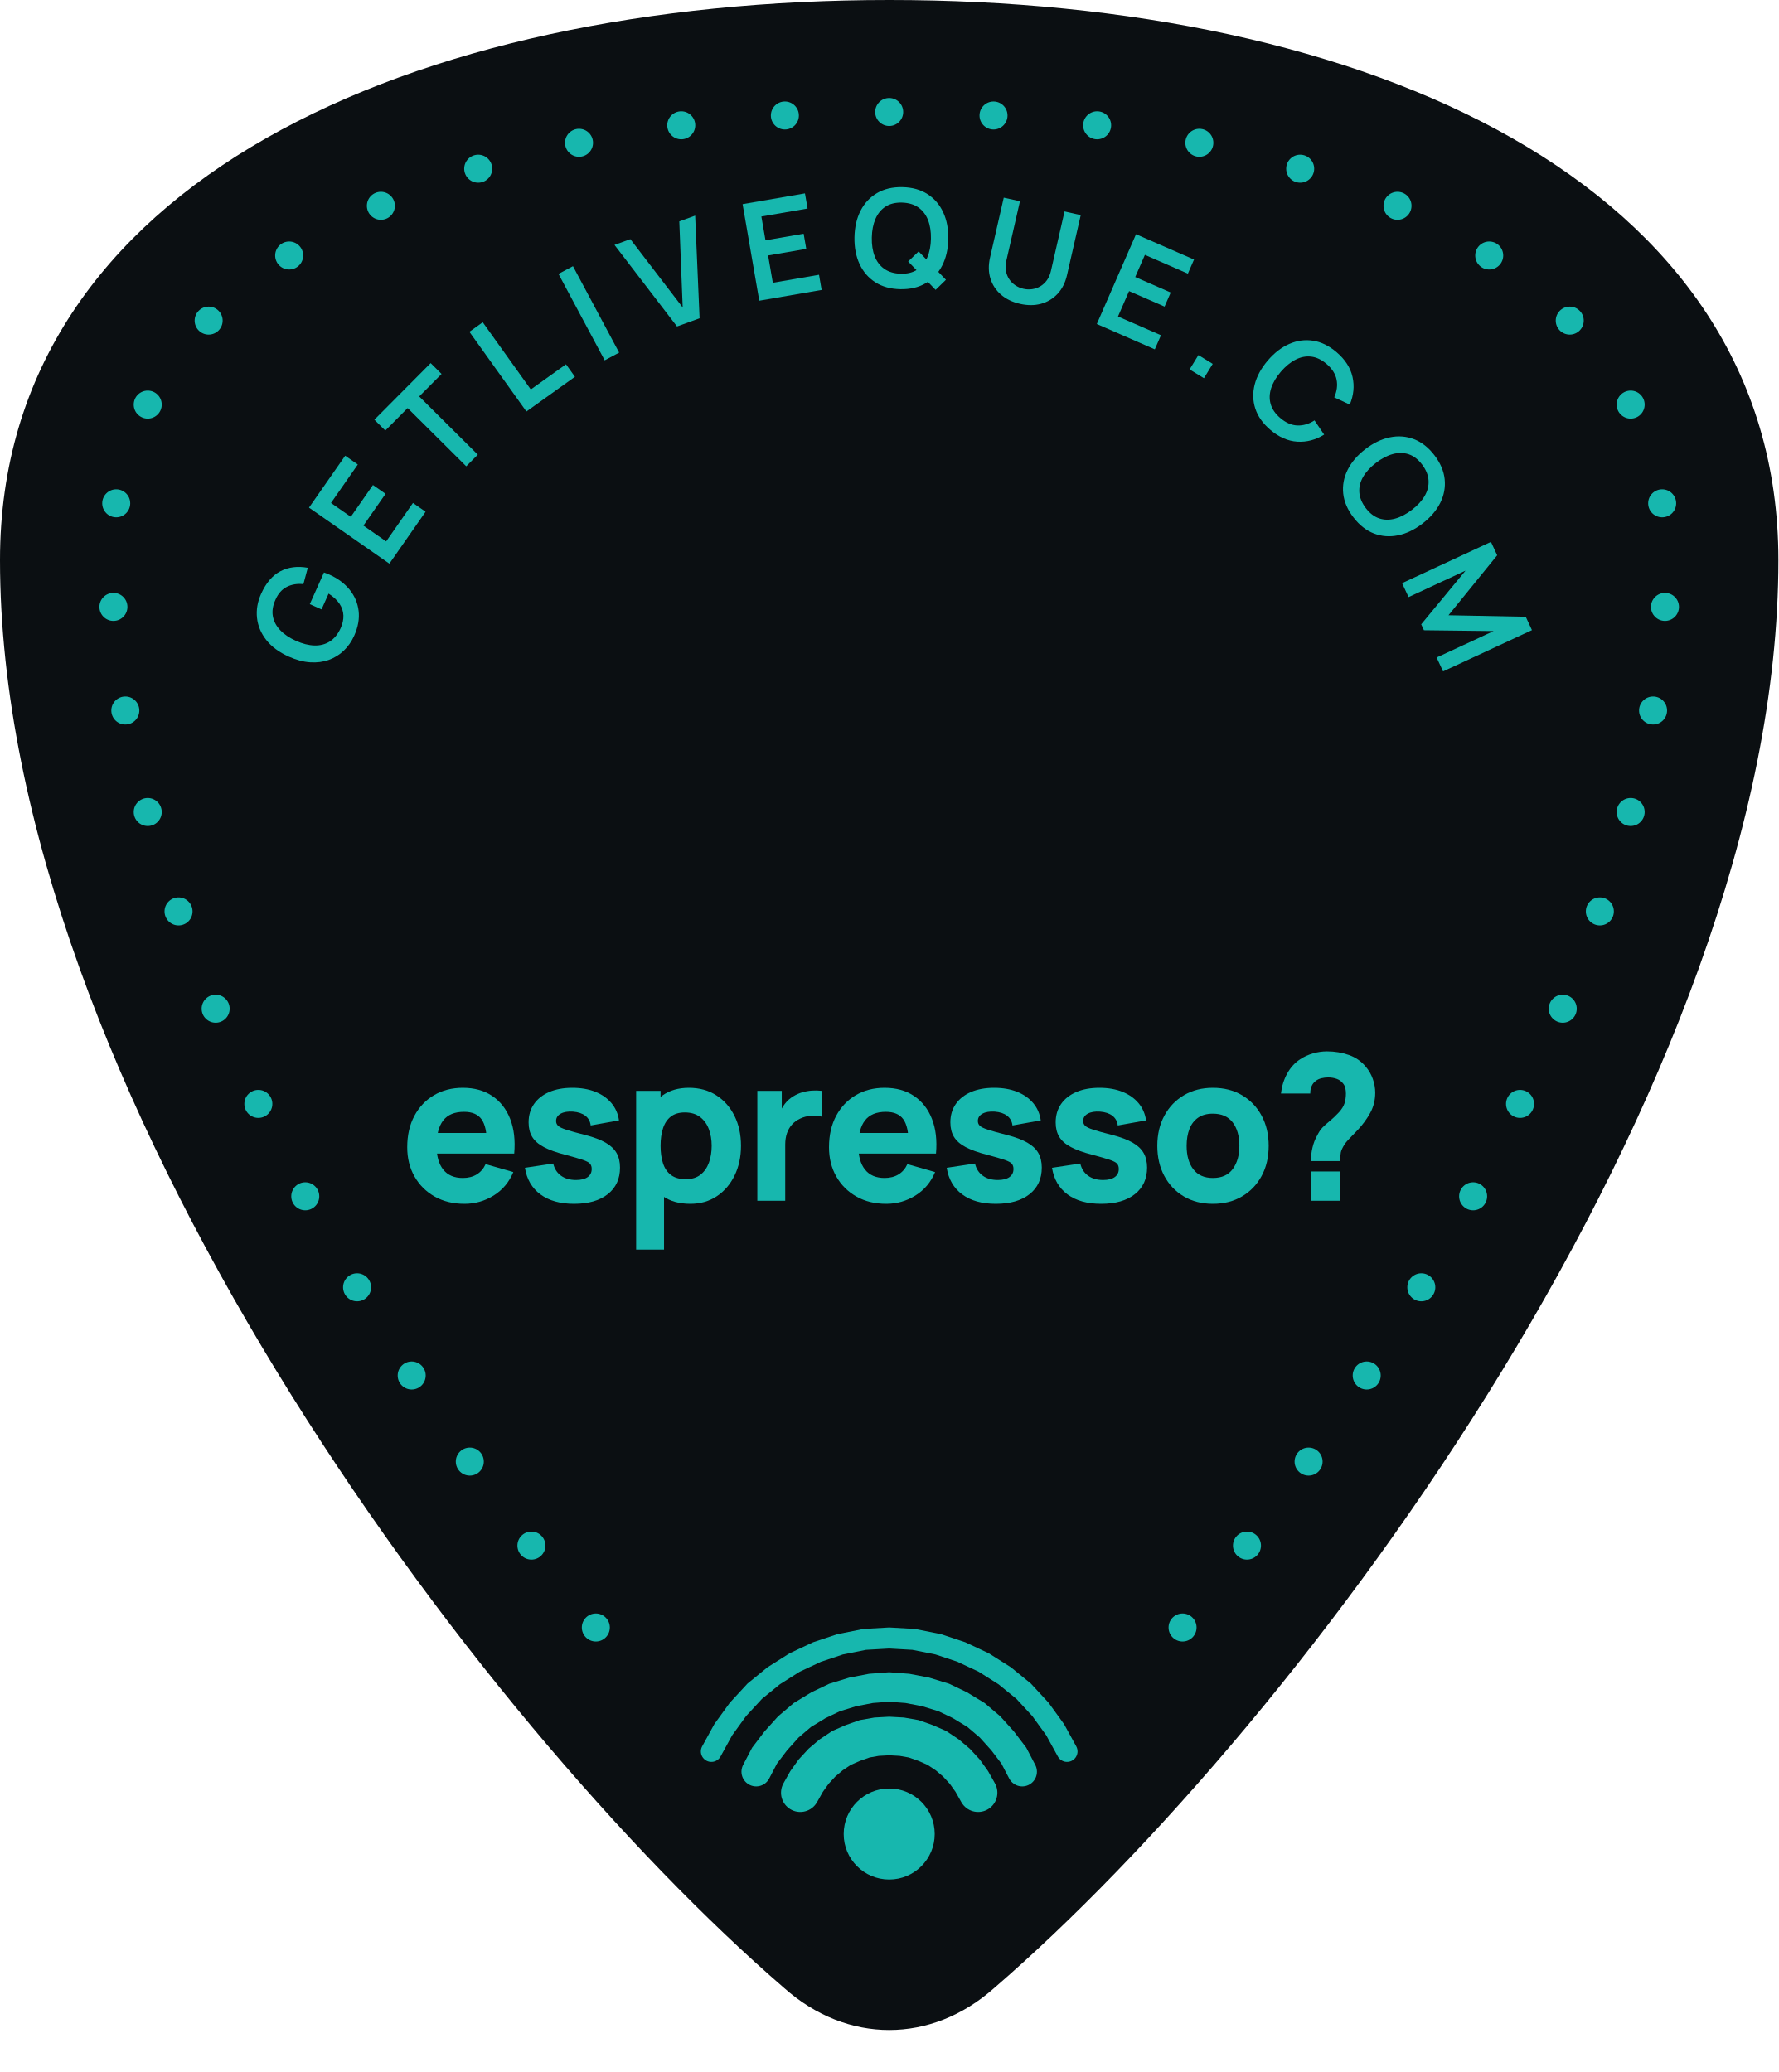
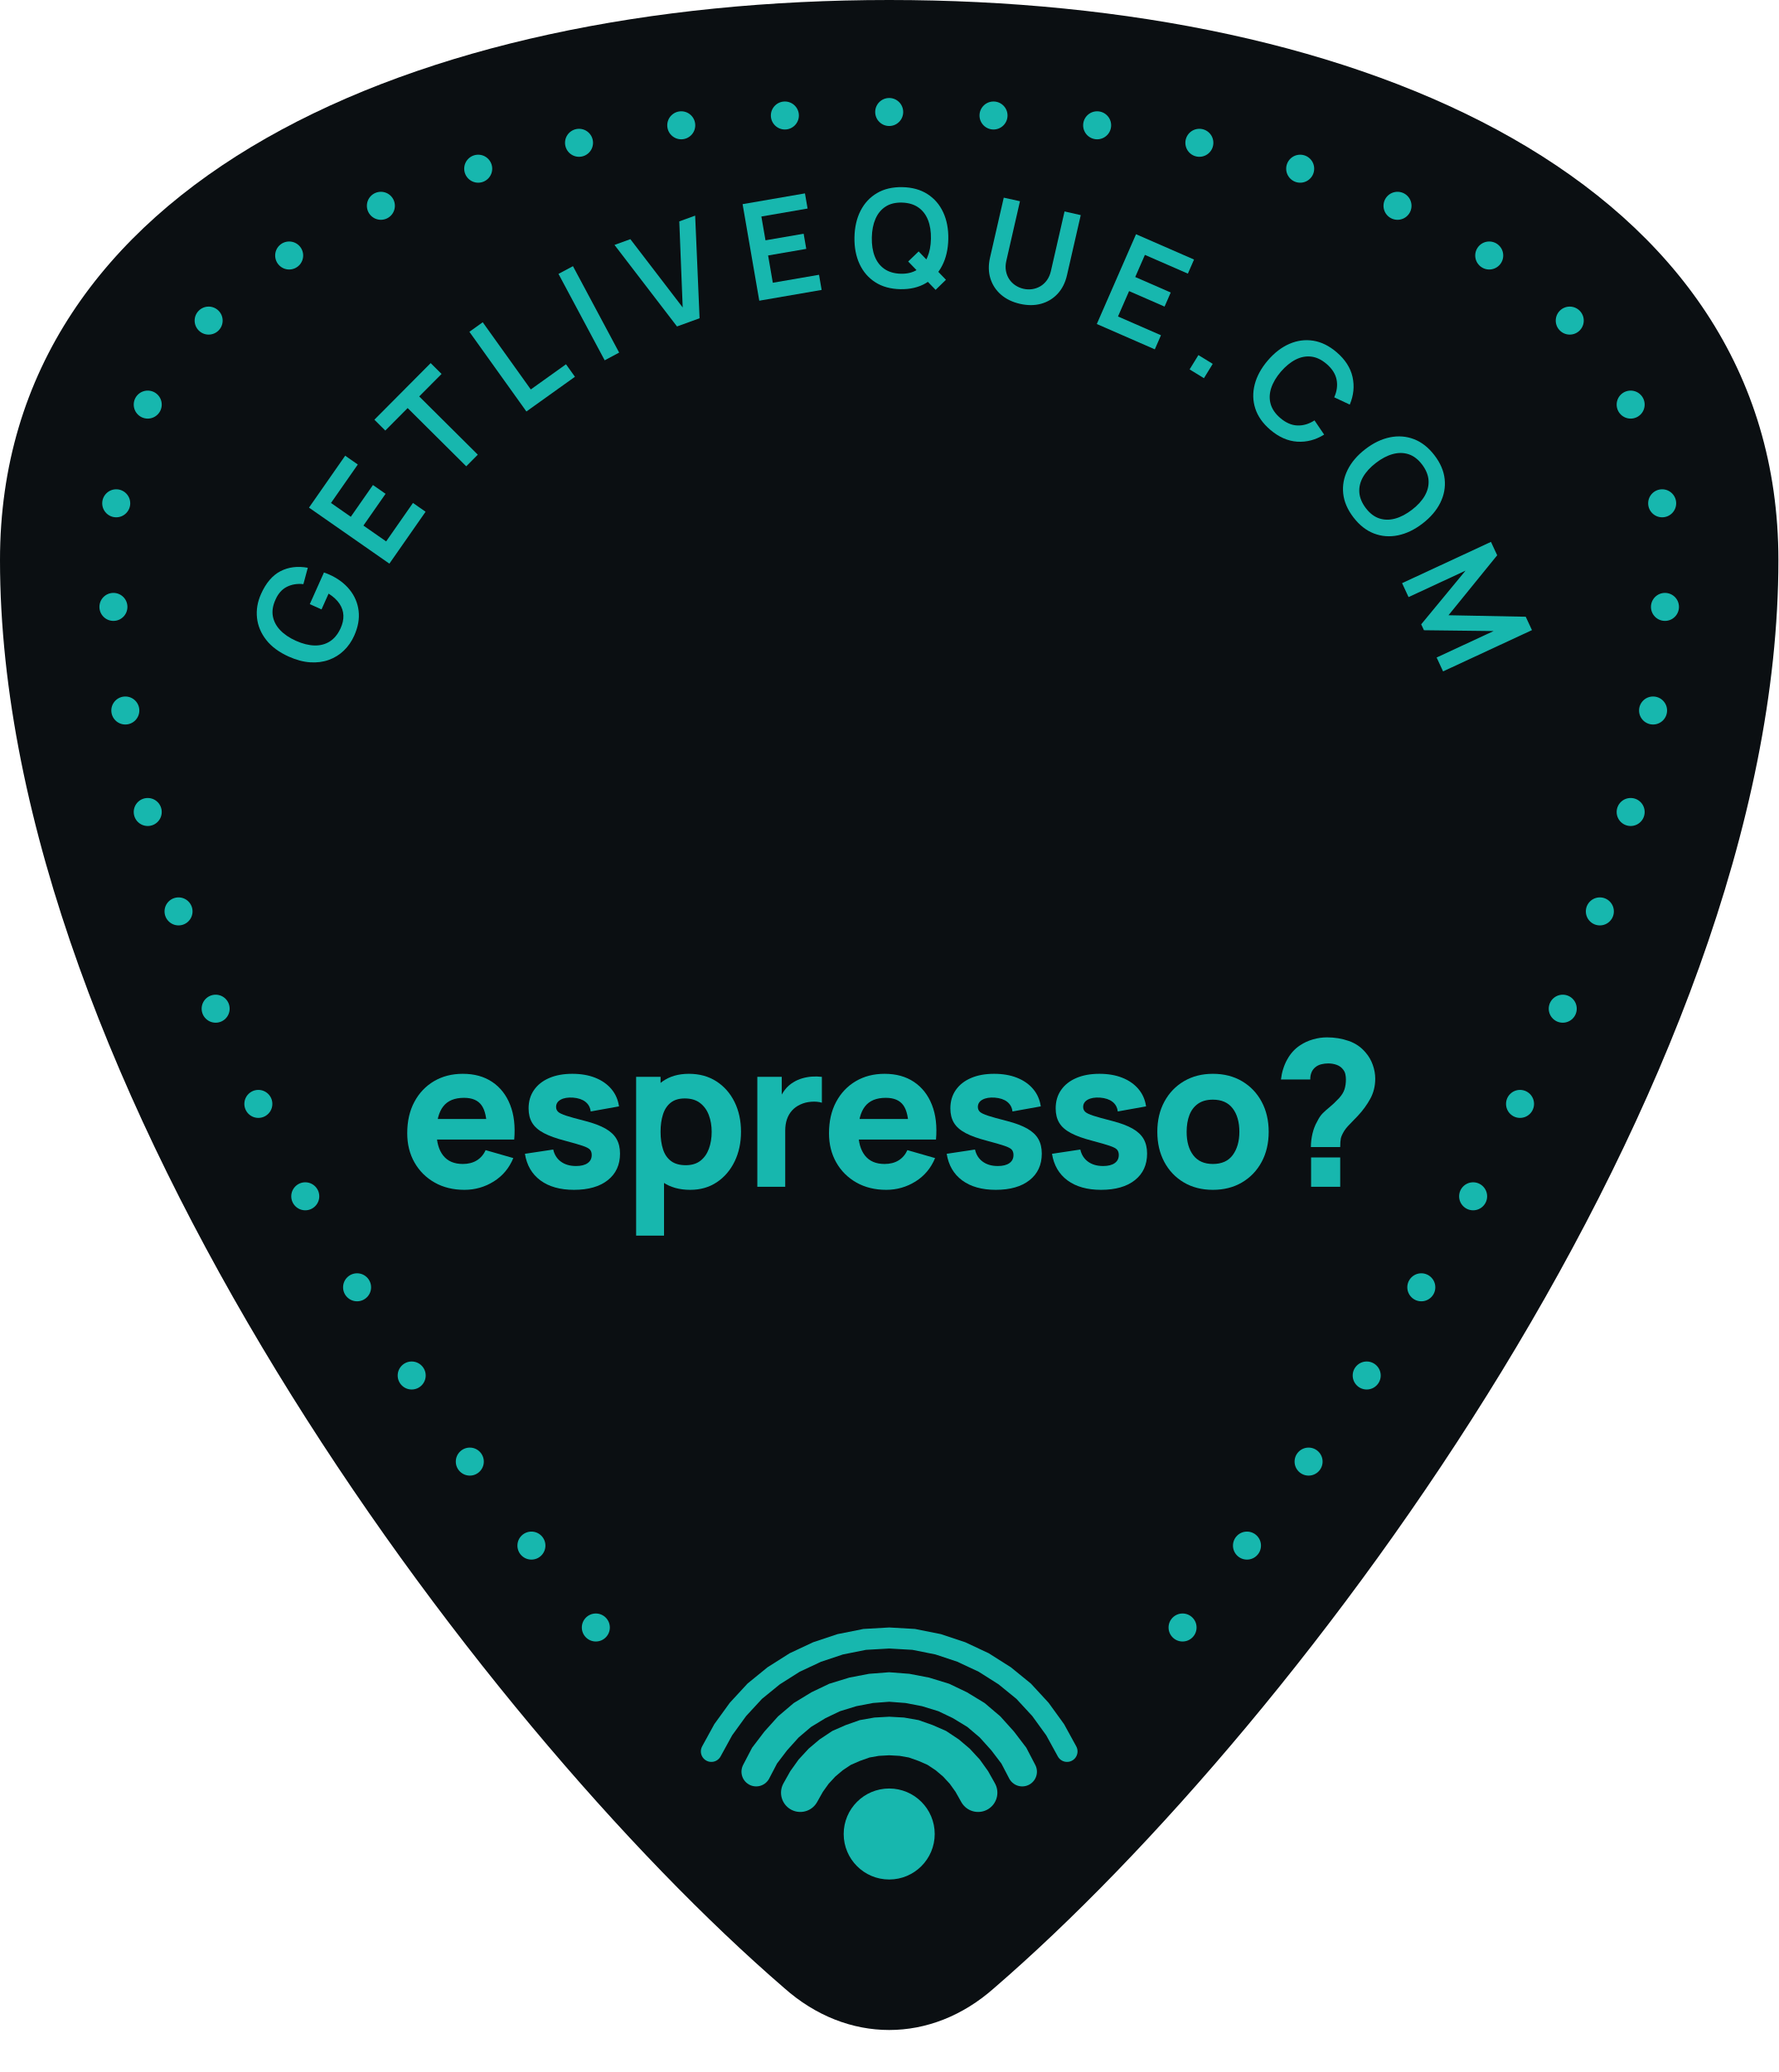
<svg xmlns="http://www.w3.org/2000/svg" viewBox="0 0 25.4 29.6" width="25.4mm" height="29.6mm">
  <defs>
    <clipPath id="pk">
      <path d="M 12.7 0.0 C 19.5 0.0 25.4 2.6 25.4 8.0 C 25.4 15.5 18.6 24.6 14.2 28.4 C 13.3 29.2 12.1 29.2 11.2 28.4 C 6.8 24.6 0.0 15.5 0.0 8.0 C 0.0 2.6 5.9 0.0 12.7 0.0 Z" />
    </clipPath>
  </defs>
  <path d="M 12.7 0.0 C 19.5 0.0 25.4 2.6 25.4 8.0 C 25.4 15.5 18.6 24.6 14.2 28.4 C 13.3 29.2 12.1 29.2 11.2 28.4 C 6.8 24.6 0.0 15.5 0.0 8.0 C 0.0 2.6 5.9 0.0 12.7 0.0 Z" fill="#0B0F12" />
  <g clip-path="url(#pk)">
    <circle cx="12.70" cy="1.60" r="0.2" fill="#17B7AE" />
    <circle cx="14.19" cy="1.65" r="0.2" fill="#17B7AE" />
    <circle cx="15.67" cy="1.79" r="0.2" fill="#17B7AE" />
    <circle cx="17.13" cy="2.04" r="0.2" fill="#17B7AE" />
    <circle cx="18.57" cy="2.41" r="0.2" fill="#17B7AE" />
    <circle cx="19.96" cy="2.94" r="0.2" fill="#17B7AE" />
    <circle cx="21.27" cy="3.65" r="0.2" fill="#17B7AE" />
    <circle cx="22.42" cy="4.58" r="0.2" fill="#17B7AE" />
    <circle cx="23.29" cy="5.78" r="0.2" fill="#17B7AE" />
    <circle cx="23.74" cy="7.19" r="0.2" fill="#17B7AE" />
    <circle cx="23.78" cy="8.67" r="0.2" fill="#17B7AE" />
    <circle cx="23.61" cy="10.15" r="0.2" fill="#17B7AE" />
    <circle cx="23.29" cy="11.60" r="0.2" fill="#17B7AE" />
    <circle cx="22.85" cy="13.02" r="0.2" fill="#17B7AE" />
    <circle cx="22.32" cy="14.41" r="0.2" fill="#17B7AE" />
    <circle cx="21.71" cy="15.77" r="0.2" fill="#17B7AE" />
    <circle cx="21.04" cy="17.09" r="0.2" fill="#17B7AE" />
    <circle cx="20.30" cy="18.39" r="0.2" fill="#17B7AE" />
    <circle cx="19.52" cy="19.65" r="0.2" fill="#17B7AE" />
    <circle cx="18.69" cy="20.88" r="0.2" fill="#17B7AE" />
    <circle cx="17.81" cy="22.08" r="0.2" fill="#17B7AE" />
    <circle cx="16.89" cy="23.25" r="0.2" fill="#17B7AE" />
    <circle cx="8.51" cy="23.25" r="0.2" fill="#17B7AE" />
    <circle cx="7.59" cy="22.08" r="0.2" fill="#17B7AE" />
    <circle cx="6.71" cy="20.88" r="0.2" fill="#17B7AE" />
    <circle cx="5.88" cy="19.65" r="0.2" fill="#17B7AE" />
    <circle cx="5.10" cy="18.39" r="0.2" fill="#17B7AE" />
    <circle cx="4.36" cy="17.09" r="0.2" fill="#17B7AE" />
    <circle cx="3.69" cy="15.77" r="0.2" fill="#17B7AE" />
    <circle cx="3.08" cy="14.41" r="0.2" fill="#17B7AE" />
    <circle cx="2.55" cy="13.02" r="0.2" fill="#17B7AE" />
    <circle cx="2.11" cy="11.60" r="0.2" fill="#17B7AE" />
    <circle cx="1.79" cy="10.15" r="0.2" fill="#17B7AE" />
    <circle cx="1.62" cy="8.67" r="0.2" fill="#17B7AE" />
    <circle cx="1.66" cy="7.19" r="0.2" fill="#17B7AE" />
    <circle cx="2.11" cy="5.78" r="0.2" fill="#17B7AE" />
    <circle cx="2.98" cy="4.58" r="0.2" fill="#17B7AE" />
    <circle cx="4.13" cy="3.65" r="0.2" fill="#17B7AE" />
    <circle cx="5.44" cy="2.94" r="0.2" fill="#17B7AE" />
    <circle cx="6.83" cy="2.41" r="0.2" fill="#17B7AE" />
    <circle cx="8.27" cy="2.04" r="0.2" fill="#17B7AE" />
    <circle cx="9.73" cy="1.79" r="0.2" fill="#17B7AE" />
    <circle cx="11.21" cy="1.65" r="0.2" fill="#17B7AE" />
    <path d="M11.43 25.61 L11.52 25.45 L11.62 25.31 L11.74 25.18 L11.87 25.07 L12.02 24.97 L12.18 24.90 L12.35 24.84 L12.52 24.81 L12.70 24.80 L12.88 24.81 L13.05 24.84 L13.22 24.90 L13.38 24.97 L13.53 25.07 L13.66 25.18 L13.78 25.31 L13.88 25.45 L13.97 25.61" fill="none" stroke="#17B7AE" stroke-width="0.55" stroke-linecap="round" />
    <path d="M10.80 25.31 L10.92 25.08 L11.08 24.87 L11.26 24.67 L11.46 24.50 L11.69 24.36 L11.92 24.25 L12.18 24.17 L12.44 24.12 L12.70 24.10 L12.96 24.12 L13.22 24.17 L13.48 24.25 L13.71 24.36 L13.94 24.50 L14.14 24.67 L14.32 24.87 L14.48 25.08 L14.60 25.31" fill="none" stroke="#17B7AE" stroke-width="0.42" stroke-linecap="round" />
    <path d="M10.16 25.02 L10.33 24.71 L10.54 24.42 L10.78 24.16 L11.05 23.94 L11.35 23.75 L11.67 23.60 L12.00 23.49 L12.35 23.42 L12.70 23.40 L13.05 23.42 L13.40 23.49 L13.73 23.60 L14.05 23.75 L14.35 23.94 L14.62 24.16 L14.86 24.42 L15.07 24.71 L15.24 25.02" fill="none" stroke="#17B7AE" stroke-width="0.3" stroke-linecap="round" />
    <circle cx="12.7" cy="26.2" r="0.65" fill="#17B7AE" />
    <g transform="translate(5.032 9.070) rotate(-65.90)">
      <path transform="translate(-0.712 0) scale(0.000972 -0.000972)" d="M734 -30Q594 -30 471.5 19.5Q349 69 256.5 165.0Q164 261 112.0 400.5Q60 540 60 720Q60 956 148.0 1123.5Q236 1291 389.0 1380.5Q542 1470 734 1470Q1000 1470 1155.5 1346.5Q1311 1223 1366 1000L1120 961Q1079 1089 986.0 1165.5Q893 1242 749 1242Q604 1244 508.0 1179.0Q412 1114 363.5 996.0Q315 878 315 720Q315 562 363.0 445.5Q411 329 507.5 264.0Q604 199 749 197Q858 196 940.0 236.5Q1022 277 1074.0 359.5Q1126 442 1144 566H890V755H1400Q1402 739 1403.0 708.0Q1404 677 1404 671Q1404 467 1323.5 308.5Q1243 150 1093.0 60.0Q943 -30 734 -30Z" fill="#17B7AE" />
    </g>
    <g transform="translate(5.809 7.697) rotate(-55.12)">
      <path transform="translate(-0.569 0) scale(0.000972 -0.000972)" d="M140 0V1440H1070V1214H381V859H950V633H381V226H1070V0Z" fill="#17B7AE" />
    </g>
    <g transform="translate(6.742 6.578) rotate(-45.17)">
      <path transform="translate(-0.590 0) scale(0.000972 -0.000972)" d="M486 0V1214H20V1440H1193V1214H727V0Z" fill="#17B7AE" />
    </g>
    <g transform="translate(7.814 5.667) rotate(-35.57)">
      <path transform="translate(-0.519 0) scale(0.000972 -0.000972)" d="M160 0V1440H401V226H1037V0Z" fill="#17B7AE" />
    </g>
    <g transform="translate(8.740 5.092) rotate(-28.12)">
      <path transform="translate(-0.273 0) scale(0.000972 -0.000972)" d="M160 0V1440H401V0Z" fill="#17B7AE" />
    </g>
    <g transform="translate(9.831 4.605) rotate(-19.97)">
      <path transform="translate(-0.623 0) scale(0.000972 -0.000972)" d="M464 0 10 1440H258L638 234L1023 1440H1271L817 0Z" fill="#17B7AE" />
    </g>
    <g transform="translate(11.271 4.222) rotate(-9.80)">
      <path transform="translate(-0.569 0) scale(0.000972 -0.000972)" d="M140 0V1440H1070V1214H381V859H950V633H381V226H1070V0Z" fill="#17B7AE" />
    </g>
    <g transform="translate(12.861 4.102) rotate(1.10)">
      <path transform="translate(-0.729 0) scale(0.000972 -0.000972)" d="M1267 -30 856 379 1007 530 1416 121ZM749 -30Q533 -30 379.0 64.5Q225 159 142.5 328.0Q60 497 60 720Q60 943 142.5 1112.0Q225 1281 379.0 1375.5Q533 1470 749 1470Q965 1470 1119.5 1375.5Q1274 1281 1356.5 1112.0Q1439 943 1439 720Q1439 497 1356.5 328.0Q1274 159 1119.5 64.5Q965 -30 749 -30ZM749 197Q894 196 990.5 261.0Q1087 326 1135.5 444.0Q1184 562 1184 720Q1184 878 1135.5 994.5Q1087 1111 990.5 1176.0Q894 1241 749 1243Q604 1244 508.0 1179.0Q412 1114 363.5 996.0Q315 878 315 720Q315 562 363.0 445.5Q411 329 507.5 264.0Q604 199 749 197Z" fill="#17B7AE" />
    </g>
    <g transform="translate(14.574 4.312) rotate(12.89)">
      <path transform="translate(-0.700 0) scale(0.000972 -0.000972)" d="M720 -30Q548 -30 417.5 40.0Q287 110 213.5 237.0Q140 364 140 535V1438L384 1440V541Q384 460 411.5 396.0Q439 332 486.0 287.5Q533 243 594.0 220.0Q655 197 720 197Q787 197 847.5 220.5Q908 244 955.0 288.5Q1002 333 1029.0 397.0Q1056 461 1056 541V1440H1300V535Q1300 364 1226.5 237.0Q1153 110 1022.5 40.0Q892 -30 720 -30Z" fill="#17B7AE" />
    </g>
    <g transform="translate(16.062 4.802) rotate(23.59)">
      <path transform="translate(-0.569 0) scale(0.000972 -0.000972)" d="M140 0V1440H1070V1214H381V859H950V633H381V226H1070V0Z" fill="#17B7AE" />
    </g>
    <g transform="translate(17.093 5.340) rotate(31.53)">
      <path transform="translate(-0.295 0) scale(0.000972 -0.000972)" d="M180 0V247H427V0Z" fill="#17B7AE" />
    </g>
    <g transform="translate(18.154 6.111) rotate(40.49)">
      <path transform="translate(-0.718 0) scale(0.000972 -0.000972)" d="M749 -30Q533 -30 379.0 64.5Q225 159 142.5 328.0Q60 497 60 720Q60 943 142.5 1112.0Q225 1281 379.0 1375.5Q533 1470 749 1470Q998 1470 1164.0 1345.5Q1330 1221 1397 1010L1154 943Q1112 1084 1011.0 1163.5Q910 1243 749 1243Q604 1243 507.5 1178.0Q411 1113 362.5 995.5Q314 878 313 720Q313 562 361.5 444.5Q410 327 507.0 262.0Q604 197 749 197Q910 197 1011.0 277.0Q1112 357 1154 497L1397 430Q1330 219 1164.0 94.5Q998 -30 749 -30Z" fill="#17B7AE" />
    </g>
    <g transform="translate(19.355 7.375) rotate(52.40)">
      <path transform="translate(-0.729 0) scale(0.000972 -0.000972)" d="M749 -30Q533 -30 379.0 64.5Q225 159 142.5 328.0Q60 497 60 720Q60 943 142.5 1112.0Q225 1281 379.0 1375.5Q533 1470 749 1470Q965 1470 1119.5 1375.5Q1274 1281 1356.5 1112.0Q1439 943 1439 720Q1439 497 1356.5 328.0Q1274 159 1119.5 64.5Q965 -30 749 -30ZM749 197Q894 196 990.5 261.0Q1087 326 1135.5 444.0Q1184 562 1184 720Q1184 878 1135.5 994.5Q1087 1111 990.5 1176.0Q894 1241 749 1243Q604 1244 508.0 1179.0Q412 1114 363.5 996.0Q315 878 315 720Q315 562 363.0 445.5Q411 329 507.5 264.0Q604 199 749 197Z" fill="#17B7AE" />
    </g>
    <g transform="translate(20.318 8.961) rotate(65.09)">
      <path transform="translate(-0.831 0) scale(0.000972 -0.000972)" d="M140 0V1440H357L855 420L1353 1440H1570V0H1345V923L903 0H807L366 923V0Z" fill="#17B7AE" />
    </g>
-     <path transform="translate(5.700 17.154) scale(0.001454 -0.001454)" d="M642 -30Q476 -30 349.5 41.5Q223 113 151.5 238.5Q80 364 80 526Q80 703 150.0 834.0Q220 965 343.0 1037.5Q466 1110 626 1110Q796 1110 915.0 1030.0Q1034 950 1091.0 805.0Q1148 660 1131 464H862V564Q862 729 809.5 801.5Q757 874 638 874Q499 874 433.5 789.5Q368 705 368 540Q368 389 433.5 306.5Q499 224 626 224Q706 224 763.0 259.0Q820 294 850 360L1122 282Q1061 134 929.5 52.0Q798 -30 642 -30ZM284 464V666H1000V464Z" fill="#17B7AE" />
-     <path transform="translate(7.381 17.154) scale(0.001454 -0.001454)" d="M562 -30Q358 -30 232.5 62.5Q107 155 80 324L358 366Q375 290 433.5 247.0Q492 204 582 204Q656 204 696.0 232.5Q736 261 736 312Q736 344 720.0 363.5Q704 383 648.5 402.0Q593 421 476 452Q344 486 265.0 528.0Q186 570 151.0 628.5Q116 687 116 770Q116 874 169.0 950.5Q222 1027 318.5 1068.5Q415 1110 546 1110Q673 1110 771.0 1071.0Q869 1032 929.5 960.0Q990 888 1004 790L726 740Q719 800 674.0 835.0Q629 870 552 876Q477 881 431.5 856.0Q386 831 386 784Q386 756 405.5 737.0Q425 718 486.5 698.0Q548 678 674 646Q797 614 871.5 571.5Q946 529 980.0 469.5Q1014 410 1014 326Q1014 160 894.0 65.0Q774 -30 562 -30Z" fill="#17B7AE" />
-     <path transform="translate(8.885 17.154) scale(0.001454 -0.001454)" d="M670 -30Q509 -30 401.0 45.0Q293 120 238.5 249.0Q184 378 184 540Q184 702 238.0 831.0Q292 960 397.0 1035.0Q502 1110 656 1110Q811 1110 926.0 1036.0Q1041 962 1104.5 833.5Q1168 705 1168 540Q1168 378 1105.5 249.0Q1043 120 931.0 45.0Q819 -30 670 -30ZM138 -480V1080H378V340H412V-480ZM626 212Q714 212 770.0 256.0Q826 300 853.0 374.5Q880 449 880 540Q880 630 852.0 704.5Q824 779 765.5 823.5Q707 868 616 868Q531 868 478.5 827.0Q426 786 402.0 712.0Q378 638 378 540Q378 442 402.0 368.0Q426 294 480.5 253.0Q535 212 626 212Z" fill="#17B7AE" />
-     <path transform="translate(10.613 17.154) scale(0.001454 -0.001454)" d="M140 0V1080H380V816L354 850Q375 906 410.0 952.0Q445 998 496 1028Q535 1052 581.0 1065.5Q627 1079 676.0 1082.5Q725 1086 774 1080V826Q729 840 669.5 835.5Q610 831 562 808Q514 786 481.0 749.5Q448 713 431.0 663.5Q414 614 414 552V0Z" fill="#17B7AE" />
-     <path transform="translate(11.724 17.154) scale(0.001454 -0.001454)" d="M642 -30Q476 -30 349.5 41.5Q223 113 151.5 238.5Q80 364 80 526Q80 703 150.0 834.0Q220 965 343.0 1037.5Q466 1110 626 1110Q796 1110 915.0 1030.0Q1034 950 1091.0 805.0Q1148 660 1131 464H862V564Q862 729 809.5 801.5Q757 874 638 874Q499 874 433.5 789.5Q368 705 368 540Q368 389 433.5 306.5Q499 224 626 224Q706 224 763.0 259.0Q820 294 850 360L1122 282Q1061 134 929.5 52.0Q798 -30 642 -30ZM284 464V666H1000V464Z" fill="#17B7AE" />
-     <path transform="translate(13.405 17.154) scale(0.001454 -0.001454)" d="M562 -30Q358 -30 232.5 62.5Q107 155 80 324L358 366Q375 290 433.5 247.0Q492 204 582 204Q656 204 696.0 232.5Q736 261 736 312Q736 344 720.0 363.5Q704 383 648.5 402.0Q593 421 476 452Q344 486 265.0 528.0Q186 570 151.0 628.5Q116 687 116 770Q116 874 169.0 950.5Q222 1027 318.5 1068.5Q415 1110 546 1110Q673 1110 771.0 1071.0Q869 1032 929.5 960.0Q990 888 1004 790L726 740Q719 800 674.0 835.0Q629 870 552 876Q477 881 431.5 856.0Q386 831 386 784Q386 756 405.5 737.0Q425 718 486.5 698.0Q548 678 674 646Q797 614 871.5 571.5Q946 529 980.0 469.5Q1014 410 1014 326Q1014 160 894.0 65.0Q774 -30 562 -30Z" fill="#17B7AE" />
-     <path transform="translate(14.909 17.154) scale(0.001454 -0.001454)" d="M562 -30Q358 -30 232.5 62.5Q107 155 80 324L358 366Q375 290 433.5 247.0Q492 204 582 204Q656 204 696.0 232.5Q736 261 736 312Q736 344 720.0 363.5Q704 383 648.5 402.0Q593 421 476 452Q344 486 265.0 528.0Q186 570 151.0 628.5Q116 687 116 770Q116 874 169.0 950.5Q222 1027 318.5 1068.5Q415 1110 546 1110Q673 1110 771.0 1071.0Q869 1032 929.5 960.0Q990 888 1004 790L726 740Q719 800 674.0 835.0Q629 870 552 876Q477 881 431.5 856.0Q386 831 386 784Q386 756 405.5 737.0Q425 718 486.5 698.0Q548 678 674 646Q797 614 871.5 571.5Q946 529 980.0 469.5Q1014 410 1014 326Q1014 160 894.0 65.0Q774 -30 562 -30Z" fill="#17B7AE" />
-     <path transform="translate(16.413 17.154) scale(0.001454 -0.001454)" d="M626 -30Q463 -30 340.0 43.0Q217 116 148.5 244.5Q80 373 80 540Q80 709 150.0 837.5Q220 966 343.0 1038.0Q466 1110 626 1110Q789 1110 912.5 1037.0Q1036 964 1105.0 835.5Q1174 707 1174 540Q1174 372 1104.5 243.5Q1035 115 911.5 42.5Q788 -30 626 -30ZM626 224Q757 224 821.5 312.5Q886 401 886 540Q886 684 820.5 770.0Q755 856 626 856Q537 856 480.0 816.0Q423 776 395.5 705.0Q368 634 368 540Q368 395 433.5 309.5Q499 224 626 224Z" fill="#17B7AE" />
-     <path transform="translate(18.150 17.154) scale(0.001454 -0.001454)" d="M394 390Q394 456 409.5 522.0Q425 588 456 642Q481 693 510.5 722.5Q540 752 578.5 783.0Q617 814 670 870Q711 915 724.5 958.5Q738 1002 738 1054Q738 1081 732.5 1106.0Q727 1131 712 1150Q688 1183 648.5 1197.5Q609 1212 564 1212Q530 1212 497.5 1204.0Q465 1196 442 1178Q414 1157 400.5 1125.0Q387 1093 388 1054H100Q112 1161 161.0 1250.0Q210 1339 288 1390Q345 1428 414.0 1448.0Q483 1468 552 1468Q666 1468 767.0 1432.5Q868 1397 934 1316Q978 1265 1002.0 1197.5Q1026 1130 1026 1062Q1026 953 977.0 864.0Q928 775 856 698Q825 665 800.5 640.5Q776 616 756.5 594.5Q737 573 722 550Q694 504 688.0 475.0Q682 446 682 390ZM396 0V288H682V0Z" fill="#17B7AE" />
+     <path transform="translate(5.700 16.954) scale(0.001454 -0.001454)" d="M642 -30Q476 -30 349.5 41.5Q223 113 151.5 238.5Q80 364 80 526Q80 703 150.0 834.0Q220 965 343.0 1037.5Q466 1110 626 1110Q796 1110 915.0 1030.0Q1034 950 1091.0 805.0Q1148 660 1131 464H862V564Q862 729 809.5 801.5Q757 874 638 874Q499 874 433.5 789.5Q368 705 368 540Q368 389 433.5 306.5Q499 224 626 224Q706 224 763.0 259.0Q820 294 850 360L1122 282Q1061 134 929.5 52.0Q798 -30 642 -30ZM284 464V666H1000V464Z" fill="#17B7AE" />
+     <path transform="translate(7.381 16.954) scale(0.001454 -0.001454)" d="M562 -30Q358 -30 232.5 62.5Q107 155 80 324L358 366Q375 290 433.5 247.0Q492 204 582 204Q656 204 696.0 232.5Q736 261 736 312Q736 344 720.0 363.5Q704 383 648.5 402.0Q593 421 476 452Q344 486 265.0 528.0Q186 570 151.0 628.5Q116 687 116 770Q116 874 169.0 950.5Q222 1027 318.5 1068.5Q415 1110 546 1110Q673 1110 771.0 1071.0Q869 1032 929.5 960.0Q990 888 1004 790L726 740Q719 800 674.0 835.0Q629 870 552 876Q477 881 431.5 856.0Q386 831 386 784Q386 756 405.5 737.0Q425 718 486.5 698.0Q548 678 674 646Q797 614 871.5 571.5Q946 529 980.0 469.5Q1014 410 1014 326Q1014 160 894.0 65.0Q774 -30 562 -30Z" fill="#17B7AE" />
+     <path transform="translate(8.885 16.954) scale(0.001454 -0.001454)" d="M670 -30Q509 -30 401.0 45.0Q293 120 238.5 249.0Q184 378 184 540Q184 702 238.0 831.0Q292 960 397.0 1035.0Q502 1110 656 1110Q811 1110 926.0 1036.0Q1041 962 1104.5 833.5Q1168 705 1168 540Q1168 378 1105.5 249.0Q1043 120 931.0 45.0Q819 -30 670 -30ZM138 -480V1080H378V340H412V-480ZM626 212Q714 212 770.0 256.0Q826 300 853.0 374.5Q880 449 880 540Q880 630 852.0 704.5Q824 779 765.5 823.5Q707 868 616 868Q531 868 478.5 827.0Q426 786 402.0 712.0Q378 638 378 540Q378 442 402.0 368.0Q426 294 480.5 253.0Q535 212 626 212Z" fill="#17B7AE" />
+     <path transform="translate(10.613 16.954) scale(0.001454 -0.001454)" d="M140 0V1080H380V816L354 850Q375 906 410.0 952.0Q445 998 496 1028Q535 1052 581.0 1065.5Q627 1079 676.0 1082.5Q725 1086 774 1080V826Q729 840 669.5 835.5Q610 831 562 808Q514 786 481.0 749.5Q448 713 431.0 663.5Q414 614 414 552V0Z" fill="#17B7AE" />
+     <path transform="translate(11.724 16.954) scale(0.001454 -0.001454)" d="M642 -30Q476 -30 349.5 41.5Q223 113 151.5 238.5Q80 364 80 526Q80 703 150.0 834.0Q220 965 343.0 1037.5Q466 1110 626 1110Q796 1110 915.0 1030.0Q1034 950 1091.0 805.0Q1148 660 1131 464H862V564Q862 729 809.5 801.5Q757 874 638 874Q499 874 433.5 789.5Q368 705 368 540Q368 389 433.5 306.5Q499 224 626 224Q706 224 763.0 259.0Q820 294 850 360L1122 282Q1061 134 929.5 52.0Q798 -30 642 -30ZM284 464V666H1000V464Z" fill="#17B7AE" />
+     <path transform="translate(13.405 16.954) scale(0.001454 -0.001454)" d="M562 -30Q358 -30 232.5 62.5Q107 155 80 324L358 366Q375 290 433.5 247.0Q492 204 582 204Q656 204 696.0 232.5Q736 261 736 312Q736 344 720.0 363.5Q704 383 648.5 402.0Q593 421 476 452Q344 486 265.0 528.0Q186 570 151.0 628.5Q116 687 116 770Q116 874 169.0 950.5Q222 1027 318.5 1068.5Q415 1110 546 1110Q673 1110 771.0 1071.0Q869 1032 929.5 960.0Q990 888 1004 790L726 740Q719 800 674.0 835.0Q629 870 552 876Q477 881 431.5 856.0Q386 831 386 784Q386 756 405.5 737.0Q425 718 486.5 698.0Q548 678 674 646Q797 614 871.5 571.5Q946 529 980.0 469.5Q1014 410 1014 326Q1014 160 894.0 65.0Q774 -30 562 -30Z" fill="#17B7AE" />
+     <path transform="translate(14.909 16.954) scale(0.001454 -0.001454)" d="M562 -30Q358 -30 232.5 62.5Q107 155 80 324L358 366Q375 290 433.5 247.0Q492 204 582 204Q656 204 696.0 232.5Q736 261 736 312Q736 344 720.0 363.5Q704 383 648.5 402.0Q593 421 476 452Q344 486 265.0 528.0Q186 570 151.0 628.5Q116 687 116 770Q116 874 169.0 950.5Q222 1027 318.5 1068.5Q415 1110 546 1110Q673 1110 771.0 1071.0Q869 1032 929.5 960.0Q990 888 1004 790L726 740Q719 800 674.0 835.0Q629 870 552 876Q477 881 431.5 856.0Q386 831 386 784Q386 756 405.5 737.0Q425 718 486.5 698.0Q548 678 674 646Q797 614 871.5 571.5Q946 529 980.0 469.5Q1014 410 1014 326Q1014 160 894.0 65.0Q774 -30 562 -30Z" fill="#17B7AE" />
+     <path transform="translate(16.413 16.954) scale(0.001454 -0.001454)" d="M626 -30Q463 -30 340.0 43.0Q217 116 148.5 244.5Q80 373 80 540Q80 709 150.0 837.5Q220 966 343.0 1038.0Q466 1110 626 1110Q789 1110 912.5 1037.0Q1036 964 1105.0 835.5Q1174 707 1174 540Q1174 372 1104.5 243.5Q1035 115 911.5 42.5Q788 -30 626 -30ZM626 224Q757 224 821.5 312.5Q886 401 886 540Q886 684 820.5 770.0Q755 856 626 856Q537 856 480.0 816.0Q423 776 395.5 705.0Q368 634 368 540Q368 395 433.5 309.5Q499 224 626 224Z" fill="#17B7AE" />
+     <path transform="translate(18.150 16.954) scale(0.001454 -0.001454)" d="M394 390Q394 456 409.5 522.0Q425 588 456 642Q481 693 510.5 722.5Q540 752 578.5 783.0Q617 814 670 870Q711 915 724.5 958.5Q738 1002 738 1054Q738 1081 732.5 1106.0Q727 1131 712 1150Q688 1183 648.5 1197.5Q609 1212 564 1212Q530 1212 497.5 1204.0Q465 1196 442 1178Q414 1157 400.5 1125.0Q387 1093 388 1054H100Q112 1161 161.0 1250.0Q210 1339 288 1390Q345 1428 414.0 1448.0Q483 1468 552 1468Q666 1468 767.0 1432.5Q868 1397 934 1316Q978 1265 1002.0 1197.5Q1026 1130 1026 1062Q1026 953 977.0 864.0Q928 775 856 698Q825 665 800.5 640.5Q776 616 756.5 594.5Q737 573 722 550Q694 504 688.0 475.0Q682 446 682 390ZM396 0V288H682V0Z" fill="#17B7AE" />
  </g>
</svg>
